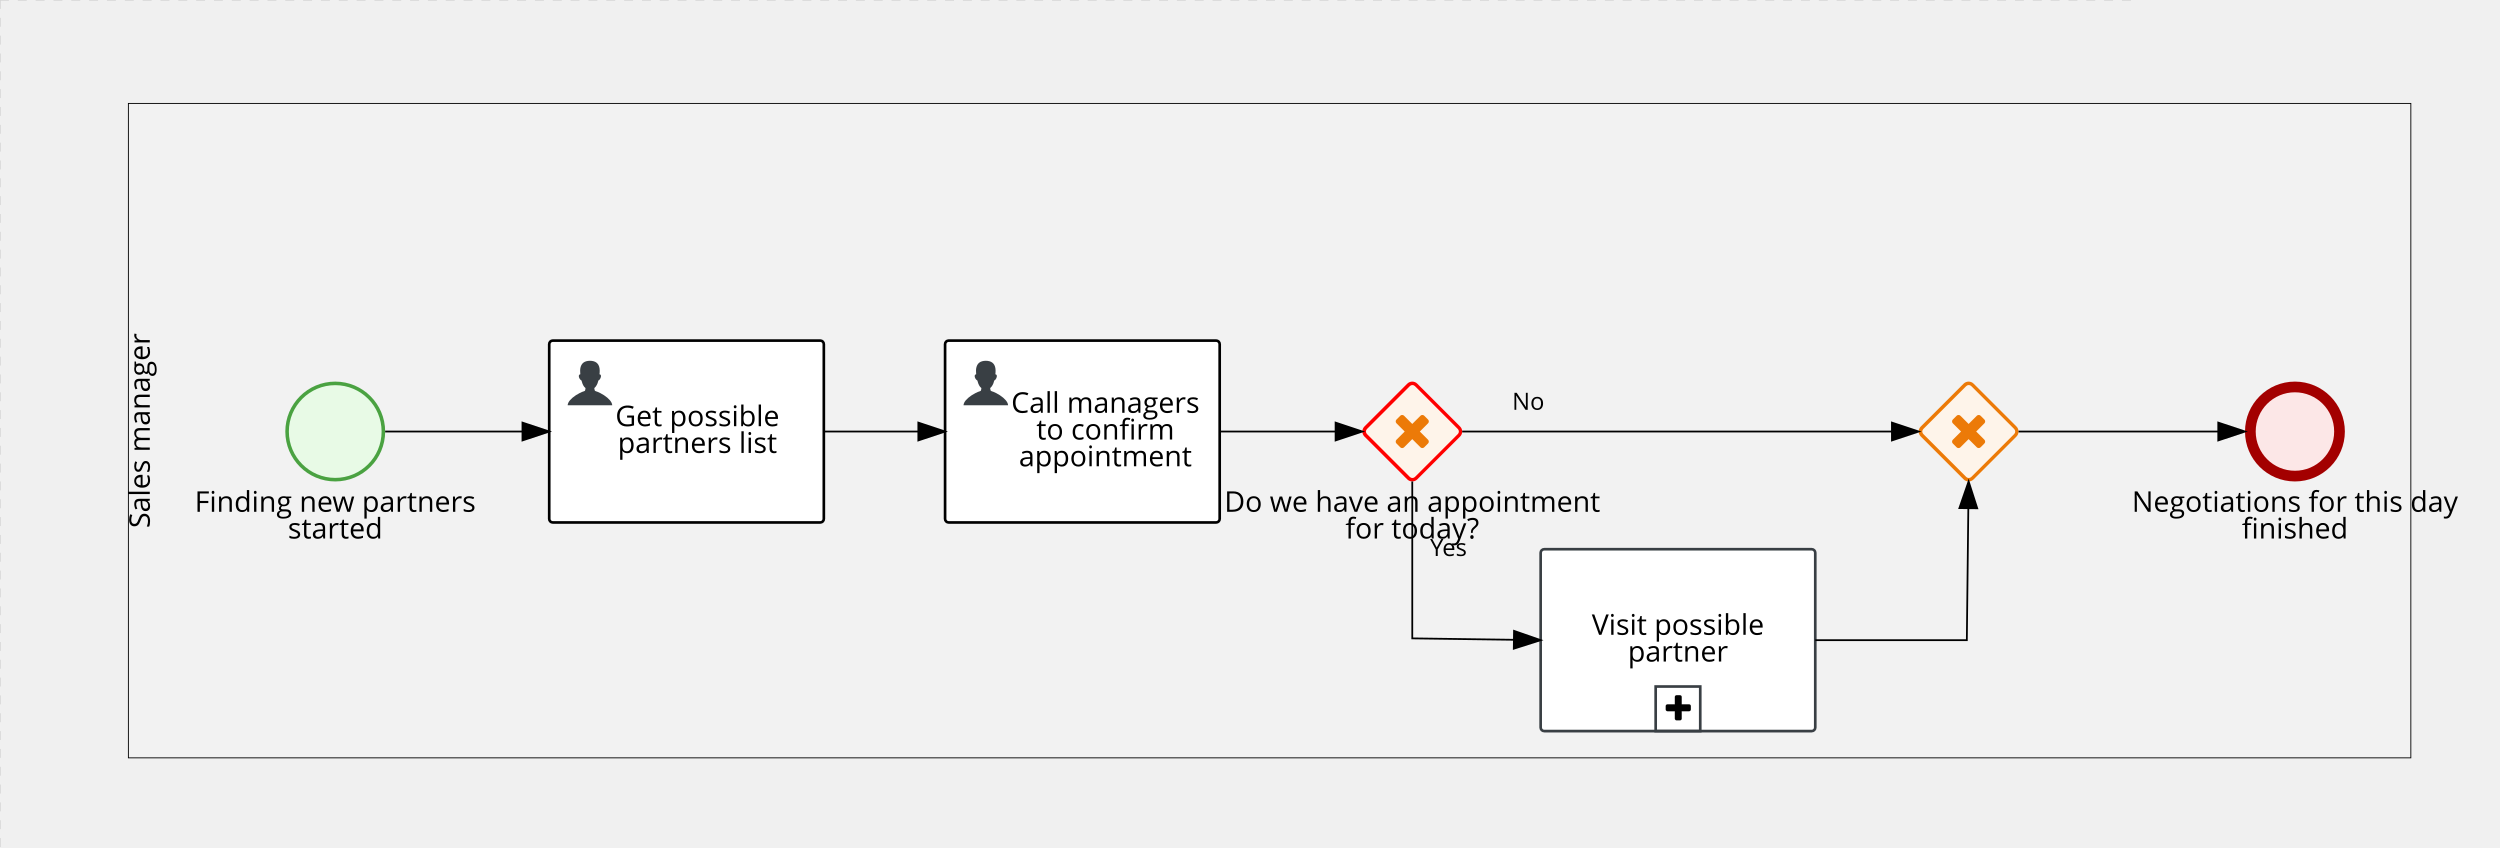
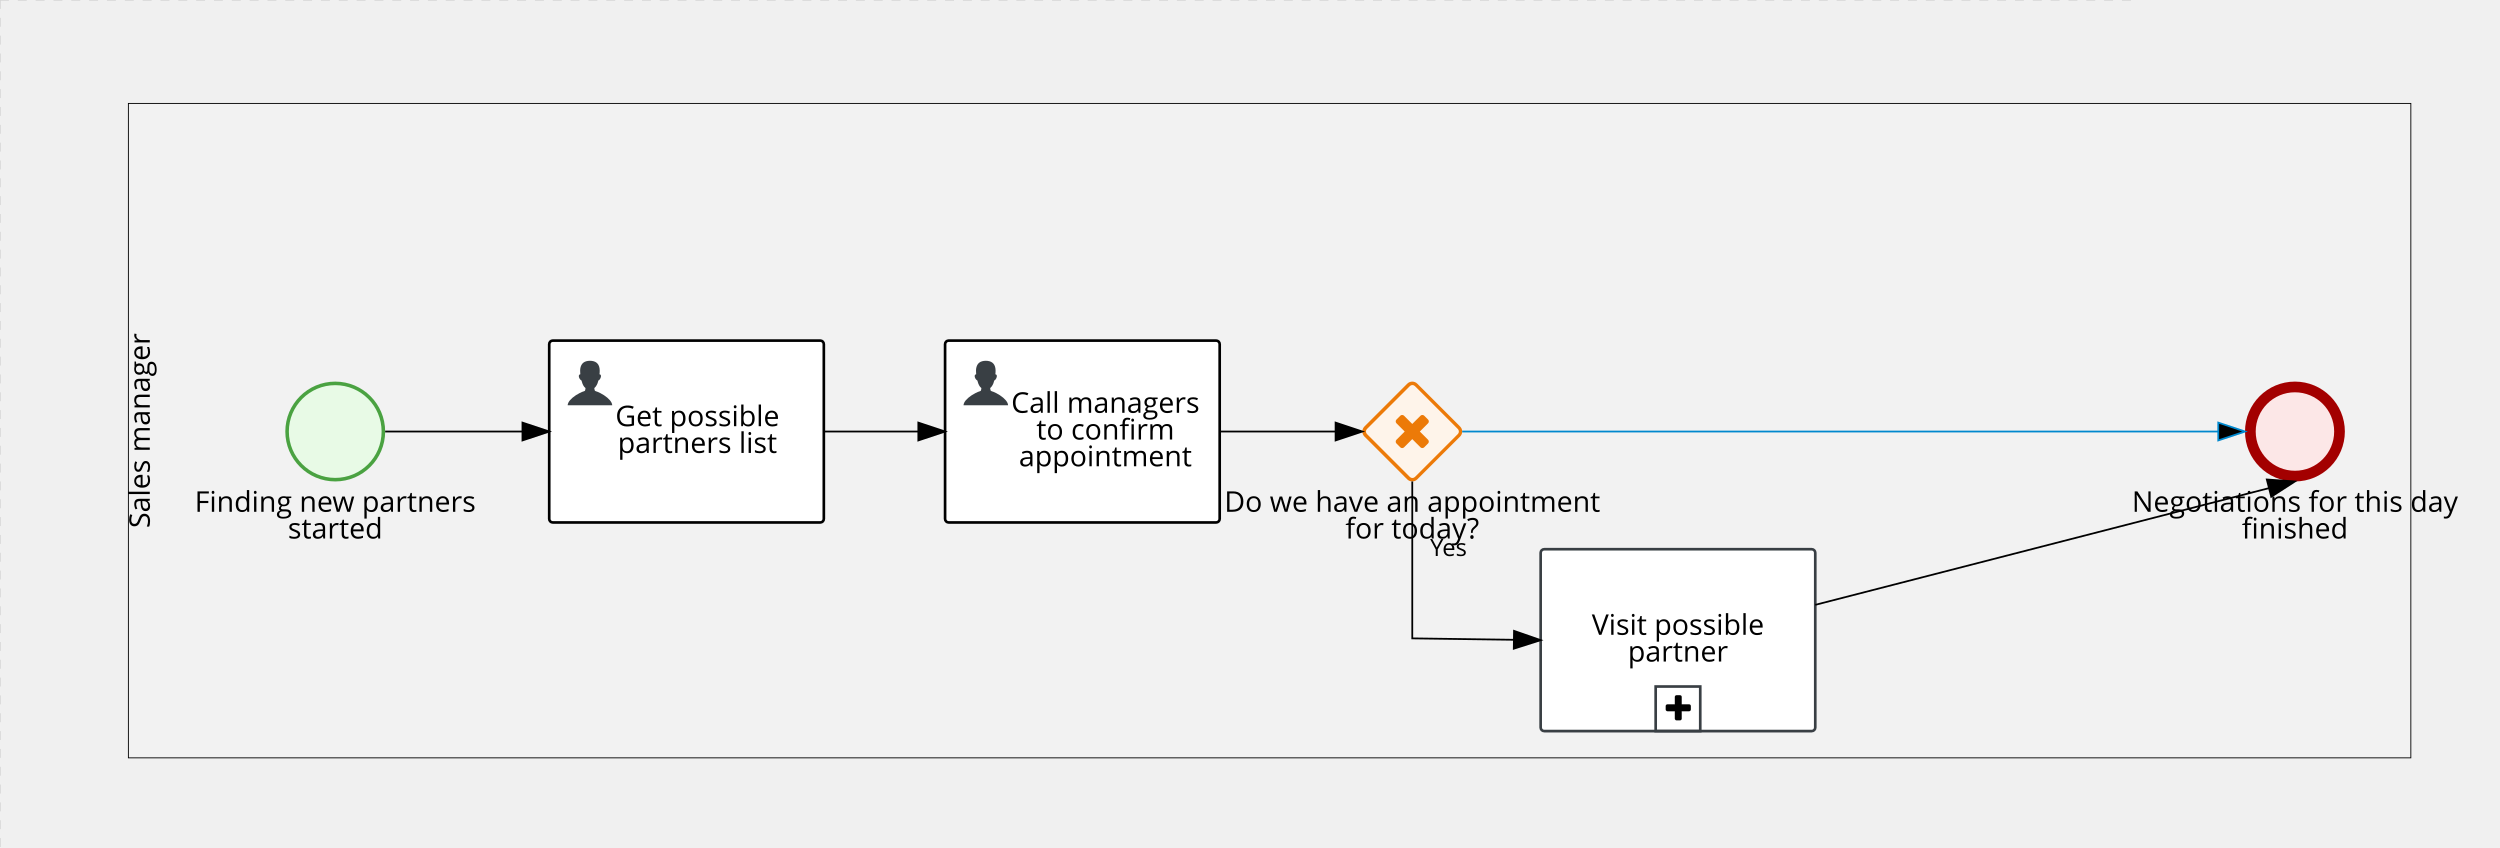
<svg xmlns="http://www.w3.org/2000/svg" version="1.1" width="1402" height="475" viewBox="0 0 1402 475">
  <defs />
  <g transform="matrix(1,0,0,1,0,0)">
    <g>
      <g>
        <g>
          <path fill="none" stroke="#d3d3d3" paint-order="fill stroke markers" d=" M 0 0 L 1200 0" stroke-miterlimit="10" stroke-opacity="0.8" stroke-dasharray="5" />
        </g>
        <g>
          <path fill="none" stroke="#d3d3d3" paint-order="fill stroke markers" d=" M 0 0 L 0 800" stroke-miterlimit="10" stroke-opacity="0.8" stroke-dasharray="5" />
        </g>
      </g>
      <g id="_DC4D09C2-B824-4D0C-8C66-36899FC087A1" bpmn2nodeid="_DC4D09C2-B824-4D0C-8C66-36899FC087A1" transform="matrix(1,0,0,1,72,58)">
        <g>
          <path fill="none" stroke="none" />
        </g>
        <g transform="matrix(1,0,0,1,0,0)">
          <path fill="#f2f2f2" stroke="none" id="_DC4D09C2-B824-4D0C-8C66-36899FC087A1?shapeType=BACKGROUND" paint-order="stroke fill markers" d=" M 0 0 L 1280 0 L 1280 367 L 0 367 L 0 0 Z Z" />
        </g>
        <g transform="matrix(1,0,0,1,0,0)">
          <path fill="none" stroke="rgb(0,0,0)" id="_DC4D09C2-B824-4D0C-8C66-36899FC087A1?shapeType=BORDER&amp;renderType=STROKE" paint-order="fill stroke markers" d=" M 0 0 L 1280 0 L 1280 367 L 0 367 L 0 0 Z Z" stroke-miterlimit="10" stroke-width="0.5" stroke-dasharray="" />
        </g>
        <g transform="matrix(-1.8369701987210297e-16,-1,1,-1.8369701987210297e-16,0,238.1328)">
          <text fill="#000000" stroke="none" font-family="Open Sans" font-size="12pt" font-style="normal" font-weight="normal" text-decoration="normal" x="54.633" y="12" text-anchor="middle" dominant-baseline="alphabetic">Sales manager</text>
        </g>
-         <g id="_3DC5EFBD-A362-4A5D-BCCE-ED6CD56A0D5F" bpmn2nodeid="_3DC5EFBD-A362-4A5D-BCCE-ED6CD56A0D5F" transform="matrix(1,0,0,1,88,156)">
+         <g id="_1C50C6B5-E40C-44A8-B136-94A8EE46FD56" bpmn2nodeid="_1C50C6B5-E40C-44A8-B136-94A8EE46FD56" transform="matrix(1,0,0,1,1187,156)">
          <g>
            <path fill="none" stroke="none" />
          </g>
          <g transform="matrix(0.125,0,0,0.125,0,0)">
            <g transform="matrix(1,0,0,1,0,0)">
-               <path fill="#e8fae6" stroke="none" id="_3DC5EFBD-A362-4A5D-BCCE-ED6CD56A0D5F?shapeType=BACKGROUND" paint-order="stroke fill markers" d=" M 0 0 M 444 224 C 444 263.9 434.2 300.8 414.4 334.5 C 394.7 368.2 368 394.9 334.4 414.5 C 300.8 434.1 263.9 444 224 444 C 184.1 444 147.2 434.2 113.5 414.4 C 79.8 394.7 53.1 368 33.5 334.4 C 13.9 300.8 4 263.9 4 224 C 4 184.1 13.8 147.2 33.6 113.5 C 53.4 79.8 80.1 53.1 113.6 33.5 C 147.1 13.9 184.1 4 224 4 C 263.9 4 300.8 13.8 334.5 33.6 C 368.2 53.4 394.9 80.1 414.5 113.6 C 434.1 147.1 444 184.1 444 224 Z" />
-             </g>
-             <g>
-               <g transform="matrix(1,0,0,1,0,0)">
-                 <g transform="matrix(1,0,0,1,0,0)">
-                   <path fill="rgb(74,162,65)" stroke="none" id="_3DC5EFBD-A362-4A5D-BCCE-ED6CD56A0D5F?shapeType=BORDER&amp;renderType=FILL" paint-order="stroke fill markers" d=" M 0 0 M 224 0 C 100.3 0 0 100.3 0 224 C 0 347.7 100.3 448 224 448 C 347.7 448 448 347.7 448 224 C 448 100.3 347.7 0 224 0 Z M 0 0 M 224 432 C 109.1 432 16 338.9 16 224 C 16 109.1 109.1 16 224 16 C 338.9 16 432 109.1 432 224 C 432 338.9 338.9 432 224 432 Z" />
-                 </g>
-               </g>
-             </g>
-           </g>
-           <g transform="matrix(1,0,0,1,-52.89844,61)">
-             <text fill="#000000" stroke="none" font-family="Open Sans" font-size="12pt" font-style="normal" font-weight="normal" text-decoration="normal" x="80.898" y="12" text-anchor="middle" dominant-baseline="alphabetic">Finding new partners </text>
-             <text fill="#000000" stroke="none" font-family="Open Sans" font-size="12pt" font-style="normal" font-weight="normal" text-decoration="normal" x="80.898" y="27" text-anchor="middle" dominant-baseline="alphabetic">             started             </text>
+               <path fill="#fce7e7" stroke="none" id="_1C50C6B5-E40C-44A8-B136-94A8EE46FD56?shapeType=BACKGROUND" paint-order="stroke fill markers" d=" M 0 0 M 444 224 C 444 263.9 434.2 300.8 414.4 334.5 C 394.7 368.2 368 394.9 334.4 414.5 C 300.8 434.1 263.9 444 224 444 C 184.1 444 147.2 434.2 113.5 414.4 C 79.8 394.7 53.1 368 33.5 334.4 C 13.9 300.8 4 263.9 4 224 C 4 184.1 13.8 147.2 33.6 113.5 C 53.4 79.8 80.1 53.1 113.6 33.5 C 147.1 13.9 184.1 4 224 4 C 263.9 4 300.8 13.8 334.5 33.6 C 368.2 53.4 394.9 80.1 414.5 113.6 C 434.1 147.1 444 184.1 444 224 Z" />
+             </g>
+             <g>
+               <g transform="matrix(1,0,0,1,0,0)">
+                 <g transform="matrix(1,0,0,1,0,0)">
+                   <path fill="rgb(163,0,0)" stroke="none" id="_1C50C6B5-E40C-44A8-B136-94A8EE46FD56?shapeType=BORDER&amp;renderType=FILL" paint-order="stroke fill markers" d=" M 0 0 M 224 0 C 100.3 0 0 100.3 0 224 C 0 347.7 100.3 448 224 448 C 347.7 448 448 347.7 448 224 C 448 100.3 347.7 0 224 0 Z M 0 0 M 224 400 C 126.8 400 48 321.2 48 224 C 48 126.8 126.8 48 224 48 C 321.2 48 400 126.8 400 224 C 400 321.2 321.2 400 224 400 Z" />
+                 </g>
+               </g>
+             </g>
+           </g>
+           <g transform="matrix(1,0,0,1,-65.51562,61)">
+             <text fill="#000000" stroke="none" font-family="Open Sans" font-size="12pt" font-style="normal" font-weight="normal" text-decoration="normal" x="93.516" y="12" text-anchor="middle" dominant-baseline="alphabetic">Negotiations for this day </text>
+             <text fill="#000000" stroke="none" font-family="Open Sans" font-size="12pt" font-style="normal" font-weight="normal" text-decoration="normal" x="93.516" y="27" text-anchor="middle" dominant-baseline="alphabetic">               finished                </text>
          </g>
        </g>
        <g id="_515F64DE-BAED-445B-8AFF-367386247C5D" bpmn2nodeid="_515F64DE-BAED-445B-8AFF-367386247C5D" transform="matrix(1,0,0,1,458,133)">
          <g>
            <path fill="none" stroke="none" />
          </g>
          <g transform="matrix(1,0,0,1,0,0)">
            <path fill="#ffffff" stroke="none" id="_515F64DE-BAED-445B-8AFF-367386247C5D?shapeType=BACKGROUND" paint-order="stroke fill markers" d=" M 2 0 L 152 0 L 152 0 A 2 2 0 0 1 154 2 L 154 100 L 154 100 A 2 2 0 0 1 152 102 L 2 102 L 2 102 A 2 2 0 0 1 0 100 L 0 2 L 0 2 A 2 2 0 0 1 2 0 Z" />
          </g>
          <g transform="matrix(1,0,0,1,0,0)">
-             <path fill="none" stroke="rgb(0,0,0)" id="_515F64DE-BAED-445B-8AFF-367386247C5D?shapeType=BORDER&amp;renderType=STROKE" paint-order="fill stroke markers" d=" M 2 0 L 152 0 L 152 0 A 2 2 0 0 1 154 2 L 154 100 L 154 100 A 2 2 0 0 1 152 102 L 2 102 L 2 102 A 2 2 0 0 1 0 100 L 0 2 L 0 2 A 2 2 0 0 1 2 0 Z" stroke-miterlimit="10" stroke-width="1.5" stroke-dasharray="" />
+             <path fill="none" stroke="#000000" id="_515F64DE-BAED-445B-8AFF-367386247C5D?shapeType=BORDER&amp;renderType=STROKE" paint-order="fill stroke markers" d=" M 2 0 L 152 0 L 152 0 A 2 2 0 0 1 154 2 L 154 100 L 154 100 A 2 2 0 0 1 152 102 L 2 102 L 2 102 A 2 2 0 0 1 0 100 L 0 2 L 0 2 A 2 2 0 0 1 2 0 Z" stroke-miterlimit="10" stroke-width="1.5" stroke-dasharray="" />
          </g>
          <g>
            <g transform="matrix(0.06,0,0,0.06,9.4,9.4)">
              <g transform="matrix(1,0,0,1,0,0)">
                <path fill="#393f44" stroke="none" id="_515F64DE-BAED-445B-8AFF-367386247C5Dundefined" paint-order="stroke fill markers" d=" M 0 0 M 16 445.21 C 16 440.869 18.784 431.129 22.001 424.217 C 35.768 394.64 77.283 359.28 129 333.084 C 144.516 325.224 157.347 319.964 167.807 317.174 C 171.932 316.074 175.729 314.414 176.525 313.363 C 178.894 310.234 180.914 302.908 181.727 294.5 L 182.5 286.5 L 178.507 283.455 C 166.303 274.146 154.284 251.678 148.04 226.5 C 145.611 216.707 145.056 215.462 142.984 215.158 C 141.703 214.97 138.083 212.243 134.939 209.099 C 123.233 197.393 116.891 177.376 121.44 166.49 C 123.002 162.751 128.155 159.01 131.75 159.004 C 134.448 159 134.471 158.603 132.914 138.788 C 130.927 113.496 134.279 92.265 143.132 74.076 C 152.232 55.38 167.569 42.882 189.049 36.66 C 210.203 30.532 237.797 30.532 258.951 36.66 C 300.042 48.563 318.958 83.806 314.955 141 C 314.32 150.075 313.624 157.788 313.409 158.14 C 313.194 158.493 314.575 159.073 316.479 159.43 C 328.929 161.766 330.986 177.018 321.496 196.621 C 316.903 206.109 309.357 214.508 304.817 215.185 C 303.023 215.453 302.293 217.146 299.943 226.5 C 296.659 239.567 294.474 245.305 287.948 257.995 C 282.491 268.606 273.035 281.109 268.108 284.229 L 264.871 286.278 L 265.518 292.889 C 266.345 301.33 268.639 309.871 270.877 312.837 C 272.067 314.415 275.002 315.79 280.063 317.139 C 291.069 320.075 303.617 325.274 321 334.102 C 369.815 358.891 410.848 393.758 425.032 422.5 C 429.07 430.682 432 440.232 432 445.21 L 432 448 L 224 448 L 16 448 L 16 445.21 Z" />
              </g>
            </g>
          </g>
          <g transform="matrix(1,0,0,1,4.04,13.68)">
            <g transform="matrix(0.04,0,0,0.04,63.36,69.12)">
              <g transform="matrix(1,0,0,1,0,0)">
                <path fill="none" stroke="none" />
              </g>
              <g transform="matrix(1,0,0,1,0,0)">
                <path fill="none" stroke="none" />
              </g>
            </g>
          </g>
          <g transform="matrix(1,0,0,1,35,28.5)">
            <text fill="#000000" stroke="none" font-family="Open Sans" font-size="12pt" font-style="normal" font-weight="normal" text-decoration="normal" x="54.902" y="12" text-anchor="middle" dominant-baseline="alphabetic">Call managers </text>
            <text fill="#000000" stroke="none" font-family="Open Sans" font-size="12pt" font-style="normal" font-weight="normal" text-decoration="normal" x="54.902" y="27" text-anchor="middle" dominant-baseline="alphabetic">   to confirm     </text>
            <text fill="#000000" stroke="none" font-family="Open Sans" font-size="12pt" font-style="normal" font-weight="normal" text-decoration="normal" x="54.902" y="42" text-anchor="middle" dominant-baseline="alphabetic"> appointment  </text>
          </g>
        </g>
+         <g id="_584116EE-74E5-4CAF-B402-864755321C42" bpmn2nodeid="_584116EE-74E5-4CAF-B402-864755321C42" transform="matrix(1,0,0,1,236,133)">
+           <g>
+             <path fill="none" stroke="none" />
+           </g>
+           <g transform="matrix(1,0,0,1,0,0)">
+             <path fill="#ffffff" stroke="none" id="_584116EE-74E5-4CAF-B402-864755321C42?shapeType=BACKGROUND" paint-order="stroke fill markers" d=" M 2 0 L 152 0 L 152 0 A 2 2 0 0 1 154 2 L 154 100 L 154 100 A 2 2 0 0 1 152 102 L 2 102 L 2 102 A 2 2 0 0 1 0 100 L 0 2 L 0 2 A 2 2 0 0 1 2 0 Z" />
+           </g>
+           <g transform="matrix(1,0,0,1,0,0)">
+             <path fill="none" stroke="#000000" id="_584116EE-74E5-4CAF-B402-864755321C42?shapeType=BORDER&amp;renderType=STROKE" paint-order="fill stroke markers" d=" M 2 0 L 152 0 L 152 0 A 2 2 0 0 1 154 2 L 154 100 L 154 100 A 2 2 0 0 1 152 102 L 2 102 L 2 102 A 2 2 0 0 1 0 100 L 0 2 L 0 2 A 2 2 0 0 1 2 0 Z" stroke-miterlimit="10" stroke-width="1.5" stroke-dasharray="" />
+           </g>
+           <g>
+             <g transform="matrix(0.06,0,0,0.06,9.4,9.4)">
+               <g transform="matrix(1,0,0,1,0,0)">
+                 <path fill="#393f44" stroke="none" id="_584116EE-74E5-4CAF-B402-864755321C42undefined" paint-order="stroke fill markers" d=" M 0 0 M 16 445.21 C 16 440.869 18.784 431.129 22.001 424.217 C 35.768 394.64 77.283 359.28 129 333.084 C 144.516 325.224 157.347 319.964 167.807 317.174 C 171.932 316.074 175.729 314.414 176.525 313.363 C 178.894 310.234 180.914 302.908 181.727 294.5 L 182.5 286.5 L 178.507 283.455 C 166.303 274.146 154.284 251.678 148.04 226.5 C 145.611 216.707 145.056 215.462 142.984 215.158 C 141.703 214.97 138.083 212.243 134.939 209.099 C 123.233 197.393 116.891 177.376 121.44 166.49 C 123.002 162.751 128.155 159.01 131.75 159.004 C 134.448 159 134.471 158.603 132.914 138.788 C 130.927 113.496 134.279 92.265 143.132 74.076 C 152.232 55.38 167.569 42.882 189.049 36.66 C 210.203 30.532 237.797 30.532 258.951 36.66 C 300.042 48.563 318.958 83.806 314.955 141 C 314.32 150.075 313.624 157.788 313.409 158.14 C 313.194 158.493 314.575 159.073 316.479 159.43 C 328.929 161.766 330.986 177.018 321.496 196.621 C 316.903 206.109 309.357 214.508 304.817 215.185 C 303.023 215.453 302.293 217.146 299.943 226.5 C 296.659 239.567 294.474 245.305 287.948 257.995 C 282.491 268.606 273.035 281.109 268.108 284.229 L 264.871 286.278 L 265.518 292.889 C 266.345 301.33 268.639 309.871 270.877 312.837 C 272.067 314.415 275.002 315.79 280.063 317.139 C 291.069 320.075 303.617 325.274 321 334.102 C 369.815 358.891 410.848 393.758 425.032 422.5 C 429.07 430.682 432 440.232 432 445.21 L 432 448 L 224 448 L 16 448 L 16 445.21 Z" />
+               </g>
+             </g>
+           </g>
+           <g transform="matrix(1,0,0,1,4.04,13.68)">
+             <g transform="matrix(0.04,0,0,0.04,63.36,69.12)">
+               <g transform="matrix(1,0,0,1,0,0)">
+                 <path fill="none" stroke="none" />
+               </g>
+               <g transform="matrix(1,0,0,1,0,0)">
+                 <path fill="none" stroke="none" />
+               </g>
+             </g>
+           </g>
+           <g transform="matrix(1,0,0,1,35,36)">
+             <text fill="#000000" stroke="none" font-family="Open Sans" font-size="12pt" font-style="normal" font-weight="normal" text-decoration="normal" x="48.098" y="12" text-anchor="middle" dominant-baseline="alphabetic">Get possible </text>
+             <text fill="#000000" stroke="none" font-family="Open Sans" font-size="12pt" font-style="normal" font-weight="normal" text-decoration="normal" x="48.098" y="27" text-anchor="middle" dominant-baseline="alphabetic"> partners list </text>
+           </g>
+         </g>
+         <g id="_3DC5EFBD-A362-4A5D-BCCE-ED6CD56A0D5F" bpmn2nodeid="_3DC5EFBD-A362-4A5D-BCCE-ED6CD56A0D5F" transform="matrix(1,0,0,1,88,156)">
+           <g>
+             <path fill="none" stroke="none" />
+           </g>
+           <g transform="matrix(0.125,0,0,0.125,0,0)">
+             <g transform="matrix(1,0,0,1,0,0)">
+               <path fill="#e8fae6" stroke="none" id="_3DC5EFBD-A362-4A5D-BCCE-ED6CD56A0D5F?shapeType=BACKGROUND" paint-order="stroke fill markers" d=" M 0 0 M 444 224 C 444 263.9 434.2 300.8 414.4 334.5 C 394.7 368.2 368 394.9 334.4 414.5 C 300.8 434.1 263.9 444 224 444 C 184.1 444 147.2 434.2 113.5 414.4 C 79.8 394.7 53.1 368 33.5 334.4 C 13.9 300.8 4 263.9 4 224 C 4 184.1 13.8 147.2 33.6 113.5 C 53.4 79.8 80.1 53.1 113.6 33.5 C 147.1 13.9 184.1 4 224 4 C 263.9 4 300.8 13.8 334.5 33.6 C 368.2 53.4 394.9 80.1 414.5 113.6 C 434.1 147.1 444 184.1 444 224 Z" />
+             </g>
+             <g>
+               <g transform="matrix(1,0,0,1,0,0)">
+                 <g transform="matrix(1,0,0,1,0,0)">
+                   <path fill="#4aa241" stroke="none" id="_3DC5EFBD-A362-4A5D-BCCE-ED6CD56A0D5F?shapeType=BORDER&amp;renderType=FILL" paint-order="stroke fill markers" d=" M 0 0 M 224 0 C 100.3 0 0 100.3 0 224 C 0 347.7 100.3 448 224 448 C 347.7 448 448 347.7 448 224 C 448 100.3 347.7 0 224 0 Z M 0 0 M 224 432 C 109.1 432 16 338.9 16 224 C 16 109.1 109.1 16 224 16 C 338.9 16 432 109.1 432 224 C 432 338.9 338.9 432 224 432 Z" />
+                 </g>
+               </g>
+             </g>
+           </g>
+           <g transform="matrix(1,0,0,1,-52.89844,61)">
+             <text fill="#000000" stroke="none" font-family="Open Sans" font-size="12pt" font-style="normal" font-weight="normal" text-decoration="normal" x="80.898" y="12" text-anchor="middle" dominant-baseline="alphabetic">Finding new partners </text>
+             <text fill="#000000" stroke="none" font-family="Open Sans" font-size="12pt" font-style="normal" font-weight="normal" text-decoration="normal" x="80.898" y="27" text-anchor="middle" dominant-baseline="alphabetic">             started             </text>
+           </g>
+         </g>
+         <g id="_40368372-0A30-48FF-A26E-098923B4F841" bpmn2nodeid="_40368372-0A30-48FF-A26E-098923B4F841" transform="matrix(1,0,0,1,792,250)">
+           <g>
+             <path fill="none" stroke="none" />
+           </g>
+           <g transform="matrix(1,0,0,1,0,0)">
+             <path fill="#ffffff" stroke="none" id="_40368372-0A30-48FF-A26E-098923B4F841?shapeType=BACKGROUND" paint-order="stroke fill markers" d=" M 2 0 L 152 0 L 152 0 A 2 2 0 0 1 154 2 L 154 100 L 154 100 A 2 2 0 0 1 152 102 L 2 102 L 2 102 A 2 2 0 0 1 0 100 L 0 2 L 0 2 A 2 2 0 0 1 2 0 Z" />
+           </g>
+           <g transform="matrix(1,0,0,1,0,0)">
+             <path fill="none" stroke="rgb(57,63,68)" id="_40368372-0A30-48FF-A26E-098923B4F841?shapeType=BORDER&amp;renderType=STROKE" paint-order="fill stroke markers" d=" M 2 0 L 152 0 L 152 0 A 2 2 0 0 1 154 2 L 154 100 L 154 100 A 2 2 0 0 1 152 102 L 2 102 L 2 102 A 2 2 0 0 1 0 100 L 0 2 L 0 2 A 2 2 0 0 1 2 0 Z" stroke-miterlimit="10" stroke-width="1.5" stroke-dasharray="" />
+           </g>
+           <g transform="matrix(1,0,0,1,1.5,11)">
+             <g transform="matrix(1,0,0,1,0,0)">
+               <g transform="matrix(1,0,0,1,63,66)">
+                 <path fill="none" stroke="#393f44" id="_40368372-0A30-48FF-A26E-098923B4F841undefined" paint-order="fill stroke markers" d=" M 0 0 L 25 0 L 25 25 L 0 25 L 0 0 Z Z" stroke-miterlimit="10" stroke-width="1.5" stroke-dasharray="" />
+               </g>
+               <g transform="matrix(0.04,0,0,0.04,68.64,69.6)">
+                 <path fill="#000000" stroke="#000000" id="_40368372-0A30-48FF-A26E-098923B4F841undefined" paint-order="fill stroke markers" d=" M 0 0 M 352 184 L 352 232 C 352 238.7 349.7 244.3 345 249 C 340.3 253.7 334.7 256 328 256 L 224 256 L 224 360 C 224 366.7 221.7 372.3 217 377 C 212.3 381.7 206.7 384 200 384 L 152 384 C 145.3 384 139.7 381.7 135 377 C 130.3 372.3 128 366.7 128 360 L 128 256 L 24 256 C 17.3 256 11.7 253.7 7 249 C 2.3 244.3 0 238.7 0 232 L 0 184 C 0 177.3 2.3 171.7 7 167 C 11.7 162.3 17.3 160 24 160 L 128 160 L 128 56 C 128 49.3 130.3 43.7 135 39 C 139.7 34.3 145.3 32 152 32 L 200 32 C 206.7 32 212.3 34.3 217 39 C 221.7 43.7 224 49.3 224 56 L 224 160 L 328 160 C 334.7 160 340.3 162.3 345 167 C 349.7 171.7 352 177.3 352 184 Z" stroke-miterlimit="10" stroke-dasharray="" />
+               </g>
+             </g>
+           </g>
+           <g transform="matrix(1,0,0,1,13.32,11)">
+             <g transform="matrix(1,0,0,1,0,0)">
+               <g transform="matrix(1,0,0,1,63,66)">
+                 <path fill="none" stroke="none" />
+               </g>
+               <g transform="matrix(0.04,0,0,0.04,68.64,69.6)">
+                 <path fill="none" stroke="none" />
+               </g>
+               <g transform="matrix(0.04,0,0,0.04,40.32,71.04)">
+                 <path fill="none" stroke="none" />
+               </g>
+               <g transform="matrix(0.04,0,0,0.04,39.36,72)">
+                 <path fill="none" stroke="none" />
+               </g>
+             </g>
+           </g>
+           <g transform="matrix(1,0,0,1,26.58984,36)">
+             <text fill="#000000" stroke="none" font-family="Open Sans" font-size="12pt" font-style="normal" font-weight="normal" text-decoration="normal" x="50.41" y="12" text-anchor="middle" dominant-baseline="alphabetic">Visit possible </text>
+             <text fill="#000000" stroke="none" font-family="Open Sans" font-size="12pt" font-style="normal" font-weight="normal" text-decoration="normal" x="50.41" y="27" text-anchor="middle" dominant-baseline="alphabetic">     partner      </text>
+           </g>
+         </g>
        <g id="_9CCFAC46-6F42-4CD9-9A78-0868FECF6561" bpmn2nodeid="_9CCFAC46-6F42-4CD9-9A78-0868FECF6561" transform="matrix(1,0,0,1,692,156)">
          <g>
            <path fill="none" stroke="none" />
          </g>
          <g transform="matrix(0.125,0,0,0.125,0,0)">
            <g transform="matrix(1,0,0,1,0,0)">
              <path fill="#fef4ea" stroke="none" id="_9CCFAC46-6F42-4CD9-9A78-0868FECF6561?shapeType=BACKGROUND" paint-order="stroke fill markers" d=" M 0 0 M 224.4 4.3 C 216.4 4.3 208.4 7.3 202.3 13.4 L 13.5 202.2 C 1.3 214.4 1.3 234.2 13.5 246.4 L 202.2 435.1 C 208.3 441.2 216.4 444.2 224.3 444.2 C 232.2 444.2 240.3 441.2 246.4 435.1 L 435.1 246.4 C 447.3 234.2 447.3 214.4 435.1 202.2 L 246.5 13.4 C 240.4 7.3 232.4 4.3 224.4 4.3 L 224.4 4.3 Z" />
            </g>
            <g>
              <g transform="matrix(1,0,0,1,0,0)">
                <g transform="matrix(1,0,0,1,0,0)">
-                   <path fill="rgb(255,0,0)" stroke="none" id="_9CCFAC46-6F42-4CD9-9A78-0868FECF6561?shapeType=BORDER&amp;renderType=FILL" paint-order="stroke fill markers" d=" M 0 0 M 20.8 212.7 L 213.3 20.2 C 219.6 13.9 229.7 13.9 235.9 20.2 L 428.4 212.7 C 434.7 219 434.7 229.1 428.4 235.3 L 235.9 427.8 C 229.6 434.1 219.5 434.1 213.3 427.8 L 20.8 235.3 C 14.5 229.1 14.5 218.9 20.8 212.7 L 20.8 212.7 Z M 0 0 M 0 224 C 0 232.1 3.1 240.3 9.3 246.5 L 201.5 438.7 C 213.9 451.1 234.1 451.1 246.5 438.7 L 438.7 246.5 C 444.9 240.3 448 232.1 448 224 C 448 215.9 444.9 207.7 438.7 201.5 L 246.5 9.3 C 234.1 -3.1 213.9 -3.1 201.5 9.3 L 9.3 201.5 C 3.1 207.7 0 215.9 0 224 L 0 224 Z" />
+                   <path fill="rgb(236,122,8)" stroke="none" id="_9CCFAC46-6F42-4CD9-9A78-0868FECF6561?shapeType=BORDER&amp;renderType=FILL" paint-order="stroke fill markers" d=" M 0 0 M 20.8 212.7 L 213.3 20.2 C 219.6 13.9 229.7 13.9 235.9 20.2 L 428.4 212.7 C 434.7 219 434.7 229.1 428.4 235.3 L 235.9 427.8 C 229.6 434.1 219.5 434.1 213.3 427.8 L 20.8 235.3 C 14.5 229.1 14.5 218.9 20.8 212.7 L 20.8 212.7 Z M 0 0 M 0 224 C 0 232.1 3.1 240.3 9.3 246.5 L 201.5 438.7 C 213.9 451.1 234.1 451.1 246.5 438.7 L 438.7 246.5 C 444.9 240.3 448 232.1 448 224 C 448 215.9 444.9 207.7 438.7 201.5 L 246.5 9.3 C 234.1 -3.1 213.9 -3.1 201.5 9.3 L 9.3 201.5 C 3.1 207.7 0 215.9 0 224 L 0 224 Z" />
                </g>
              </g>
            </g>
            <g>
              <g transform="matrix(1,0,0,1,0,0)">
                <g transform="matrix(1,0,0,1,0,0)">
                  <path fill="#ec7a08" stroke="none" id="_9CCFAC46-6F42-4CD9-9A78-0868FECF6561undefined" paint-order="stroke fill markers" d=" M 0 0 M 298.2 269.2 C 298.2 272.6 297.1 275.3 294.7 277.7 L 277.7 294.7 C 275.3 297.1 272.6 298.2 269.2 298.2 C 265.8 298.2 263.1 297.1 260.7 294.7 L 224 258 L 187.2 294.8 C 184.8 297.2 182.1 298.3 178.7 298.3 C 175.3 298.3 172.6 297.2 170.2 294.8 L 153.2 277.8 C 150.8 275.4 149.7 272.7 149.7 269.3 C 149.7 265.9 150.8 263.2 153.2 260.8 L 190 224 L 153.2 187.2 C 150.8 184.8 149.7 182 149.7 178.7 C 149.7 175.3 150.8 172.5 153.2 170.2 L 170.2 153.2 C 172.6 150.8 175.3 149.7 178.7 149.7 C 182.1 149.7 184.8 150.8 187.2 153.2 L 224 190 L 260.8 153.2 C 263.2 150.8 265.9 149.7 269.3 149.7 C 272.7 149.7 275.4 150.8 277.8 153.2 L 294.8 170.2 C 297.2 172.5 298.3 175.3 298.3 178.7 C 298.3 182 297.2 184.8 294.8 187.2 L 258 224 L 294.8 260.8 C 297.1 263.1 298.2 265.9 298.2 269.2 Z" />
                </g>
              </g>
            </g>
          </g>
          <g transform="matrix(1,0,0,1,-79.48828,61)">
            <text fill="#000000" stroke="none" font-family="Open Sans" font-size="12pt" font-style="normal" font-weight="normal" text-decoration="normal" x="107.488" y="12" text-anchor="middle" dominant-baseline="alphabetic">Do we have an appointment </text>
            <text fill="#000000" stroke="none" font-family="Open Sans" font-size="12pt" font-style="normal" font-weight="normal" text-decoration="normal" x="107.488" y="27" text-anchor="middle" dominant-baseline="alphabetic">                 for today?                 </text>
          </g>
        </g>
-         <g id="_40368372-0A30-48FF-A26E-098923B4F841" bpmn2nodeid="_40368372-0A30-48FF-A26E-098923B4F841" transform="matrix(1,0,0,1,792,250)">
-           <g>
-             <path fill="none" stroke="none" />
-           </g>
-           <g transform="matrix(1,0,0,1,0,0)">
-             <path fill="#ffffff" stroke="none" id="_40368372-0A30-48FF-A26E-098923B4F841?shapeType=BACKGROUND" paint-order="stroke fill markers" d=" M 2 0 L 152 0 L 152 0 A 2 2 0 0 1 154 2 L 154 100 L 154 100 A 2 2 0 0 1 152 102 L 2 102 L 2 102 A 2 2 0 0 1 0 100 L 0 2 L 0 2 A 2 2 0 0 1 2 0 Z" />
-           </g>
-           <g transform="matrix(1,0,0,1,0,0)">
-             <path fill="none" stroke="rgb(57,63,68)" id="_40368372-0A30-48FF-A26E-098923B4F841?shapeType=BORDER&amp;renderType=STROKE" paint-order="fill stroke markers" d=" M 2 0 L 152 0 L 152 0 A 2 2 0 0 1 154 2 L 154 100 L 154 100 A 2 2 0 0 1 152 102 L 2 102 L 2 102 A 2 2 0 0 1 0 100 L 0 2 L 0 2 A 2 2 0 0 1 2 0 Z" stroke-miterlimit="10" stroke-width="1.5" stroke-dasharray="" />
-           </g>
-           <g transform="matrix(1,0,0,1,1.5,11)">
-             <g transform="matrix(1,0,0,1,0,0)">
-               <g transform="matrix(1,0,0,1,63,66)">
-                 <path fill="none" stroke="#393f44" id="_40368372-0A30-48FF-A26E-098923B4F841undefined" paint-order="fill stroke markers" d=" M 0 0 L 25 0 L 25 25 L 0 25 L 0 0 Z Z" stroke-miterlimit="10" stroke-width="1.5" stroke-dasharray="" />
-               </g>
-               <g transform="matrix(0.04,0,0,0.04,68.64,69.6)">
-                 <path fill="#000000" stroke="#000000" id="_40368372-0A30-48FF-A26E-098923B4F841undefined" paint-order="fill stroke markers" d=" M 0 0 M 352 184 L 352 232 C 352 238.7 349.7 244.3 345 249 C 340.3 253.7 334.7 256 328 256 L 224 256 L 224 360 C 224 366.7 221.7 372.3 217 377 C 212.3 381.7 206.7 384 200 384 L 152 384 C 145.3 384 139.7 381.7 135 377 C 130.3 372.3 128 366.7 128 360 L 128 256 L 24 256 C 17.3 256 11.7 253.7 7 249 C 2.3 244.3 0 238.7 0 232 L 0 184 C 0 177.3 2.3 171.7 7 167 C 11.7 162.3 17.3 160 24 160 L 128 160 L 128 56 C 128 49.3 130.3 43.7 135 39 C 139.7 34.3 145.3 32 152 32 L 200 32 C 206.7 32 212.3 34.3 217 39 C 221.7 43.7 224 49.3 224 56 L 224 160 L 328 160 C 334.7 160 340.3 162.3 345 167 C 349.7 171.7 352 177.3 352 184 Z" stroke-miterlimit="10" stroke-dasharray="" />
-               </g>
-             </g>
-           </g>
-           <g transform="matrix(1,0,0,1,13.32,11)">
-             <g transform="matrix(1,0,0,1,0,0)">
-               <g transform="matrix(1,0,0,1,63,66)">
-                 <path fill="none" stroke="none" />
-               </g>
-               <g transform="matrix(0.04,0,0,0.04,68.64,69.6)">
-                 <path fill="none" stroke="none" />
-               </g>
-               <g transform="matrix(0.04,0,0,0.04,40.32,71.04)">
-                 <path fill="none" stroke="none" />
-               </g>
-               <g transform="matrix(0.04,0,0,0.04,39.36,72)">
-                 <path fill="none" stroke="none" />
-               </g>
-             </g>
-           </g>
-           <g transform="matrix(1,0,0,1,26.58984,36)">
-             <text fill="#000000" stroke="none" font-family="Open Sans" font-size="12pt" font-style="normal" font-weight="normal" text-decoration="normal" x="50.41" y="12" text-anchor="middle" dominant-baseline="alphabetic">Visit possible </text>
-             <text fill="#000000" stroke="none" font-family="Open Sans" font-size="12pt" font-style="normal" font-weight="normal" text-decoration="normal" x="50.41" y="27" text-anchor="middle" dominant-baseline="alphabetic">     partner      </text>
-           </g>
-         </g>
-         <g id="_1C50C6B5-E40C-44A8-B136-94A8EE46FD56" bpmn2nodeid="_1C50C6B5-E40C-44A8-B136-94A8EE46FD56" transform="matrix(1,0,0,1,1187,156)">
-           <g>
-             <path fill="none" stroke="none" />
-           </g>
-           <g transform="matrix(0.125,0,0,0.125,0,0)">
-             <g transform="matrix(1,0,0,1,0,0)">
-               <path fill="#fce7e7" stroke="none" id="_1C50C6B5-E40C-44A8-B136-94A8EE46FD56?shapeType=BACKGROUND" paint-order="stroke fill markers" d=" M 0 0 M 444 224 C 444 263.9 434.2 300.8 414.4 334.5 C 394.7 368.2 368 394.9 334.4 414.5 C 300.8 434.1 263.9 444 224 444 C 184.1 444 147.2 434.2 113.5 414.4 C 79.8 394.7 53.1 368 33.5 334.4 C 13.9 300.8 4 263.9 4 224 C 4 184.1 13.8 147.2 33.6 113.5 C 53.4 79.8 80.1 53.1 113.6 33.5 C 147.1 13.9 184.1 4 224 4 C 263.9 4 300.8 13.8 334.5 33.6 C 368.2 53.4 394.9 80.1 414.5 113.6 C 434.1 147.1 444 184.1 444 224 Z" />
-             </g>
-             <g>
-               <g transform="matrix(1,0,0,1,0,0)">
-                 <g transform="matrix(1,0,0,1,0,0)">
-                   <path fill="rgb(163,0,0)" stroke="none" id="_1C50C6B5-E40C-44A8-B136-94A8EE46FD56?shapeType=BORDER&amp;renderType=FILL" paint-order="stroke fill markers" d=" M 0 0 M 224 0 C 100.3 0 0 100.3 0 224 C 0 347.7 100.3 448 224 448 C 347.7 448 448 347.7 448 224 C 448 100.3 347.7 0 224 0 Z M 0 0 M 224 400 C 126.8 400 48 321.2 48 224 C 48 126.8 126.8 48 224 48 C 321.2 48 400 126.8 400 224 C 400 321.2 321.2 400 224 400 Z" />
-                 </g>
-               </g>
-             </g>
-           </g>
-           <g transform="matrix(1,0,0,1,-65.51562,61)">
-             <text fill="#000000" stroke="none" font-family="Open Sans" font-size="12pt" font-style="normal" font-weight="normal" text-decoration="normal" x="93.516" y="12" text-anchor="middle" dominant-baseline="alphabetic">Negotiations for this day </text>
-             <text fill="#000000" stroke="none" font-family="Open Sans" font-size="12pt" font-style="normal" font-weight="normal" text-decoration="normal" x="93.516" y="27" text-anchor="middle" dominant-baseline="alphabetic">               finished                </text>
-           </g>
-         </g>
-         <g id="_B2D75CDD-0158-4F4B-B5F4-A482D8D9349A" bpmn2nodeid="_B2D75CDD-0158-4F4B-B5F4-A482D8D9349A" transform="matrix(1,0,0,1,1004,156)">
-           <g>
-             <path fill="none" stroke="none" />
-           </g>
-           <g transform="matrix(0.125,0,0,0.125,0,0)">
-             <g transform="matrix(1,0,0,1,0,0)">
-               <path fill="#fef4ea" stroke="none" id="_B2D75CDD-0158-4F4B-B5F4-A482D8D9349A?shapeType=BACKGROUND" paint-order="stroke fill markers" d=" M 0 0 M 224.4 4.3 C 216.4 4.3 208.4 7.3 202.3 13.4 L 13.5 202.2 C 1.3 214.4 1.3 234.2 13.5 246.4 L 202.2 435.1 C 208.3 441.2 216.4 444.2 224.3 444.2 C 232.2 444.2 240.3 441.2 246.4 435.1 L 435.1 246.4 C 447.3 234.2 447.3 214.4 435.1 202.2 L 246.5 13.4 C 240.4 7.3 232.4 4.3 224.4 4.3 L 224.4 4.3 Z" />
-             </g>
-             <g>
-               <g transform="matrix(1,0,0,1,0,0)">
-                 <g transform="matrix(1,0,0,1,0,0)">
-                   <path fill="rgb(236,122,8)" stroke="none" id="_B2D75CDD-0158-4F4B-B5F4-A482D8D9349A?shapeType=BORDER&amp;renderType=FILL" paint-order="stroke fill markers" d=" M 0 0 M 20.8 212.7 L 213.3 20.2 C 219.6 13.9 229.7 13.9 235.9 20.2 L 428.4 212.7 C 434.7 219 434.7 229.1 428.4 235.3 L 235.9 427.8 C 229.6 434.1 219.5 434.1 213.3 427.8 L 20.8 235.3 C 14.5 229.1 14.5 218.9 20.8 212.7 L 20.8 212.7 Z M 0 0 M 0 224 C 0 232.1 3.1 240.3 9.3 246.5 L 201.5 438.7 C 213.9 451.1 234.1 451.1 246.5 438.7 L 438.7 246.5 C 444.9 240.3 448 232.1 448 224 C 448 215.9 444.9 207.7 438.7 201.5 L 246.5 9.3 C 234.1 -3.1 213.9 -3.1 201.5 9.3 L 9.3 201.5 C 3.1 207.7 0 215.9 0 224 L 0 224 Z" />
-                 </g>
-               </g>
-             </g>
-             <g>
-               <g transform="matrix(1,0,0,1,0,0)">
-                 <g transform="matrix(1,0,0,1,0,0)">
-                   <path fill="#ec7a08" stroke="none" id="_B2D75CDD-0158-4F4B-B5F4-A482D8D9349Aundefined" paint-order="stroke fill markers" d=" M 0 0 M 298.2 269.2 C 298.2 272.6 297.1 275.3 294.7 277.7 L 277.7 294.7 C 275.3 297.1 272.6 298.2 269.2 298.2 C 265.8 298.2 263.1 297.1 260.7 294.7 L 224 258 L 187.2 294.8 C 184.8 297.2 182.1 298.3 178.7 298.3 C 175.3 298.3 172.6 297.2 170.2 294.8 L 153.2 277.8 C 150.8 275.4 149.7 272.7 149.7 269.3 C 149.7 265.9 150.8 263.2 153.2 260.8 L 190 224 L 153.2 187.2 C 150.8 184.8 149.7 182 149.7 178.7 C 149.7 175.3 150.8 172.5 153.2 170.2 L 170.2 153.2 C 172.6 150.8 175.3 149.7 178.7 149.7 C 182.1 149.7 184.8 150.8 187.2 153.2 L 224 190 L 260.8 153.2 C 263.2 150.8 265.9 149.7 269.3 149.7 C 272.7 149.7 275.4 150.8 277.8 153.2 L 294.8 170.2 C 297.2 172.5 298.3 175.3 298.3 178.7 C 298.3 182 297.2 184.8 294.8 187.2 L 258 224 L 294.8 260.8 C 297.1 263.1 298.2 265.9 298.2 269.2 Z" />
-                 </g>
-               </g>
-             </g>
-           </g>
-           <g transform="matrix(1,0,0,1,28,61)" />
-         </g>
-         <g id="_584116EE-74E5-4CAF-B402-864755321C42" bpmn2nodeid="_584116EE-74E5-4CAF-B402-864755321C42" transform="matrix(1,0,0,1,236,133)">
-           <g>
-             <path fill="none" stroke="none" />
-           </g>
-           <g transform="matrix(1,0,0,1,0,0)">
-             <path fill="#ffffff" stroke="none" id="_584116EE-74E5-4CAF-B402-864755321C42?shapeType=BACKGROUND" paint-order="stroke fill markers" d=" M 2 0 L 152 0 L 152 0 A 2 2 0 0 1 154 2 L 154 100 L 154 100 A 2 2 0 0 1 152 102 L 2 102 L 2 102 A 2 2 0 0 1 0 100 L 0 2 L 0 2 A 2 2 0 0 1 2 0 Z" />
-           </g>
-           <g transform="matrix(1,0,0,1,0,0)">
-             <path fill="none" stroke="rgb(0,0,0)" id="_584116EE-74E5-4CAF-B402-864755321C42?shapeType=BORDER&amp;renderType=STROKE" paint-order="fill stroke markers" d=" M 2 0 L 152 0 L 152 0 A 2 2 0 0 1 154 2 L 154 100 L 154 100 A 2 2 0 0 1 152 102 L 2 102 L 2 102 A 2 2 0 0 1 0 100 L 0 2 L 0 2 A 2 2 0 0 1 2 0 Z" stroke-miterlimit="10" stroke-width="1.5" stroke-dasharray="" />
-           </g>
-           <g>
-             <g transform="matrix(0.06,0,0,0.06,9.4,9.4)">
-               <g transform="matrix(1,0,0,1,0,0)">
-                 <path fill="#393f44" stroke="none" id="_584116EE-74E5-4CAF-B402-864755321C42undefined" paint-order="stroke fill markers" d=" M 0 0 M 16 445.21 C 16 440.869 18.784 431.129 22.001 424.217 C 35.768 394.64 77.283 359.28 129 333.084 C 144.516 325.224 157.347 319.964 167.807 317.174 C 171.932 316.074 175.729 314.414 176.525 313.363 C 178.894 310.234 180.914 302.908 181.727 294.5 L 182.5 286.5 L 178.507 283.455 C 166.303 274.146 154.284 251.678 148.04 226.5 C 145.611 216.707 145.056 215.462 142.984 215.158 C 141.703 214.97 138.083 212.243 134.939 209.099 C 123.233 197.393 116.891 177.376 121.44 166.49 C 123.002 162.751 128.155 159.01 131.75 159.004 C 134.448 159 134.471 158.603 132.914 138.788 C 130.927 113.496 134.279 92.265 143.132 74.076 C 152.232 55.38 167.569 42.882 189.049 36.66 C 210.203 30.532 237.797 30.532 258.951 36.66 C 300.042 48.563 318.958 83.806 314.955 141 C 314.32 150.075 313.624 157.788 313.409 158.14 C 313.194 158.493 314.575 159.073 316.479 159.43 C 328.929 161.766 330.986 177.018 321.496 196.621 C 316.903 206.109 309.357 214.508 304.817 215.185 C 303.023 215.453 302.293 217.146 299.943 226.5 C 296.659 239.567 294.474 245.305 287.948 257.995 C 282.491 268.606 273.035 281.109 268.108 284.229 L 264.871 286.278 L 265.518 292.889 C 266.345 301.33 268.639 309.871 270.877 312.837 C 272.067 314.415 275.002 315.79 280.063 317.139 C 291.069 320.075 303.617 325.274 321 334.102 C 369.815 358.891 410.848 393.758 425.032 422.5 C 429.07 430.682 432 440.232 432 445.21 L 432 448 L 224 448 L 16 448 L 16 445.21 Z" />
-               </g>
-             </g>
-           </g>
-           <g transform="matrix(1,0,0,1,4.04,13.68)">
-             <g transform="matrix(0.04,0,0,0.04,63.36,69.12)">
-               <g transform="matrix(1,0,0,1,0,0)">
-                 <path fill="none" stroke="none" />
-               </g>
-               <g transform="matrix(1,0,0,1,0,0)">
-                 <path fill="none" stroke="none" />
-               </g>
-             </g>
-           </g>
-           <g transform="matrix(1,0,0,1,35,36)">
-             <text fill="#000000" stroke="none" font-family="Open Sans" font-size="12pt" font-style="normal" font-weight="normal" text-decoration="normal" x="48.098" y="12" text-anchor="middle" dominant-baseline="alphabetic">Get possible </text>
-             <text fill="#000000" stroke="none" font-family="Open Sans" font-size="12pt" font-style="normal" font-weight="normal" text-decoration="normal" x="48.098" y="27" text-anchor="middle" dominant-baseline="alphabetic"> partners list </text>
-           </g>
-         </g>
+       </g>
+       <g id="_92BDF7B2-FDC7-4035-9637-54014802ED8A" bpmn2nodeid="_92BDF7B2-FDC7-4035-9637-54014802ED8A">
+         <g>
+           <path fill="none" stroke="#000000" paint-order="fill stroke markers" d=" M 216 242 L 293 242" stroke-miterlimit="10" stroke-dasharray="" />
+         </g>
+         <g transform="matrix(1,0,0,1,216,242)" />
+         <g transform="matrix(6.123233995736766e-17,1,-1,6.123233995736766e-17,308,237)">
+           <path fill="#000000" stroke="#000000" paint-order="fill stroke markers" d=" M 10 15 L 0 15 L 5 0 Z" stroke-miterlimit="10" stroke-dasharray="" />
+         </g>
+         <g transform="matrix(1,0,0,1,216,232)" />
+       </g>
+       <g id="_C6F931B6-A2A1-47E7-9541-A1C5DADF2628" bpmn2nodeid="_C6F931B6-A2A1-47E7-9541-A1C5DADF2628">
+         <g>
+           <path fill="none" stroke="#000000" paint-order="fill stroke markers" d=" M 462 242 L 515 242" stroke-miterlimit="10" stroke-dasharray="" />
+         </g>
+         <g transform="matrix(1,0,0,1,462,242)" />
+         <g transform="matrix(6.123233995736766e-17,1,-1,6.123233995736766e-17,530,237)">
+           <path fill="#000000" stroke="#000000" paint-order="fill stroke markers" d=" M 10 15 L 0 15 L 5 0 Z" stroke-miterlimit="10" stroke-dasharray="" />
+         </g>
+         <g transform="matrix(1,0,0,1,462,232)" />
      </g>
      <g id="_72AD0A97-FFA9-4F48-A8F1-5382397769EC" bpmn2nodeid="_72AD0A97-FFA9-4F48-A8F1-5382397769EC">
        <g>
          <path fill="none" stroke="#000000" paint-order="fill stroke markers" d=" M 684 242 L 749 242" stroke-miterlimit="10" stroke-dasharray="" />
        </g>
        <g transform="matrix(1,0,0,1,684,242)" />
        <g transform="matrix(6.123233995736766e-17,1,-1,6.123233995736766e-17,764,237)">
          <path fill="#000000" stroke="#000000" paint-order="fill stroke markers" d=" M 10 15 L 0 15 L 5 0 Z" stroke-miterlimit="10" stroke-dasharray="" />
        </g>
        <g transform="matrix(1,0,0,1,684,232)" />
      </g>
      <g id="_B1ED085E-3B27-4884-A4B5-5B4A0ADA1BEC" bpmn2nodeid="_B1ED085E-3B27-4884-A4B5-5B4A0ADA1BEC">
        <g>
-           <path fill="none" stroke="rgb(0,0,0)" paint-order="fill stroke markers" d=" M 792 270 L 792 358 L 849.001 358.792" stroke-miterlimit="10" stroke-dasharray="" />
+           <path fill="none" stroke="#000000" paint-order="fill stroke markers" d=" M 792 270 L 792 358 L 849.001 358.792" stroke-miterlimit="10" stroke-dasharray="" />
        </g>
        <g transform="matrix(1,0,0,1,792,270)" />
-         <g transform="matrix(-0.01388757,0.9999036,-0.9999036,-0.01388757,864.0694,354.0005)">
-           <path fill="rgb(0,0,0)" stroke="rgb(0,0,0)" paint-order="fill stroke markers" d=" M 10 15 L 0 15 L 5 0 Z" stroke-miterlimit="10" stroke-dasharray="" />
+         <g transform="matrix(-0.01388756,0.9999036,-0.9999036,-0.01388756,864.0694,354.0005)">
+           <path fill="#000000" stroke="#000000" paint-order="fill stroke markers" d=" M 10 15 L 0 15 L 5 0 Z" stroke-miterlimit="10" stroke-dasharray="" />
        </g>
        <g transform="matrix(1,0,0,1,802,303)">
          <text fill="#000000" stroke="none" font-family="Open Sans" font-size="10pt" font-style="normal" font-weight="normal" text-decoration="normal" x="0" y="8.8" text-anchor="start" dominant-baseline="alphabetic">Yes                   </text>
        </g>
      </g>
      <g transform="matrix(1,0,0,1,72,58)" />
+       <g transform="matrix(1,0,0,1,1259,214)" />
+       <g transform="matrix(1,0,0,1,530,191)" />
+       <g transform="matrix(1,0,0,1,308,191)" />
      <g transform="matrix(1,0,0,1,160,214)" />
-       <g transform="matrix(1,0,0,1,530,191)" />
-       <g transform="matrix(1,0,0,1,1259,214)" />
-       <g id="_2BF87369-5AC5-4C4F-83F7-6D5D736E1CA2" bpmn2nodeid="_2BF87369-5AC5-4C4F-83F7-6D5D736E1CA2">
-         <g>
-           <path fill="none" stroke="rgb(0,0,0)" paint-order="fill stroke markers" d=" M 1018 359 L 1103 359 L 1103.831 284.999" stroke-miterlimit="10" stroke-dasharray="" />
-         </g>
-         <g transform="matrix(1,0,0,1,1018,359)" />
-         <g transform="matrix(0.9999369,0.01123525,-0.01123525,0.9999369,1099,269.9438)">
-           <path fill="rgb(0,0,0)" stroke="rgb(0,0,0)" paint-order="fill stroke markers" d=" M 10 15 L 0 15 L 5 0 Z" stroke-miterlimit="10" stroke-dasharray="" />
-         </g>
-         <g transform="matrix(1,0,0,1,1018,349)" />
-       </g>
-       <g id="_6E300E60-C8EB-49CA-AC3D-3D47EBD6B420" bpmn2nodeid="_6E300E60-C8EB-49CA-AC3D-3D47EBD6B420">
-         <g>
-           <path fill="none" stroke="rgb(0,0,0)" paint-order="fill stroke markers" d=" M 820 242 L 1061 242" stroke-miterlimit="10" stroke-dasharray="" />
-         </g>
-         <g transform="matrix(1,0,0,1,820,242)" />
-         <g transform="matrix(6.123233995736766e-17,1,-1,6.123233995736766e-17,1076,237)">
-           <path fill="rgb(0,0,0)" stroke="rgb(0,0,0)" paint-order="fill stroke markers" d=" M 10 15 L 0 15 L 5 0 Z" stroke-miterlimit="10" stroke-dasharray="" />
-         </g>
-         <g transform="matrix(1,0,0,1,848,221)">
-           <text fill="#000000" stroke="none" font-family="Open Sans" font-size="10pt" font-style="normal" font-weight="normal" text-decoration="normal" x="0" y="8.8" text-anchor="start" dominant-baseline="alphabetic">No                                                     </text>
-         </g>
-       </g>
-       <g transform="matrix(1,0,0,1,1076,214)" />
-       <g id="_6F3C62CD-7B35-4AB5-9E63-7FE700DE65C4" bpmn2nodeid="_6F3C62CD-7B35-4AB5-9E63-7FE700DE65C4">
-         <g>
-           <path fill="none" stroke="rgb(0,0,0)" paint-order="fill stroke markers" d=" M 1132 242 L 1244 242" stroke-miterlimit="10" stroke-dasharray="" />
-         </g>
-         <g transform="matrix(1,0,0,1,1132,242)" />
-         <g transform="matrix(6.123233995736766e-17,1,-1,6.123233995736766e-17,1259,237)">
-           <path fill="rgb(0,0,0)" stroke="rgb(0,0,0)" paint-order="fill stroke markers" d=" M 10 15 L 0 15 L 5 0 Z" stroke-miterlimit="10" stroke-dasharray="" />
-         </g>
-         <g transform="matrix(1,0,0,1,1132,232)" />
-       </g>
-       <g id="_92BDF7B2-FDC7-4035-9637-54014802ED8A" bpmn2nodeid="_92BDF7B2-FDC7-4035-9637-54014802ED8A">
-         <g>
-           <path fill="none" stroke="#000000" paint-order="fill stroke markers" d=" M 216 242 L 293 242" stroke-miterlimit="10" stroke-dasharray="" />
-         </g>
-         <g transform="matrix(1,0,0,1,216,242)" />
-         <g transform="matrix(6.123233995736766e-17,1,-1,6.123233995736766e-17,308,237)">
-           <path fill="#000000" stroke="#000000" paint-order="fill stroke markers" d=" M 10 15 L 0 15 L 5 0 Z" stroke-miterlimit="10" stroke-dasharray="" />
-         </g>
-         <g transform="matrix(1,0,0,1,216,232)" />
-       </g>
-       <g id="_C6F931B6-A2A1-47E7-9541-A1C5DADF2628" bpmn2nodeid="_C6F931B6-A2A1-47E7-9541-A1C5DADF2628">
-         <g>
-           <path fill="none" stroke="#000000" paint-order="fill stroke markers" d=" M 462 242 L 515 242" stroke-miterlimit="10" stroke-dasharray="" />
-         </g>
-         <g transform="matrix(1,0,0,1,462,242)" />
-         <g transform="matrix(6.123233995736766e-17,1,-1,6.123233995736766e-17,530,237)">
-           <path fill="#000000" stroke="#000000" paint-order="fill stroke markers" d=" M 10 15 L 0 15 L 5 0 Z" stroke-miterlimit="10" stroke-dasharray="" />
-         </g>
-         <g transform="matrix(1,0,0,1,462,232)" />
-       </g>
-       <g transform="matrix(1,0,0,1,308,191)" />
      <g transform="matrix(1,0,0,1,864,308)" />
      <g transform="matrix(1,0,0,1,764,214)" />
+       <g id="_C9E0A842-1DFF-46C9-986E-71D36E9EEA26" bpmn2nodeid="_C9E0A842-1DFF-46C9-986E-71D36E9EEA26">
+         <g>
+           <path fill="none" stroke="rgb(0,0,0)" paint-order="fill stroke markers" d=" M 1018 339.194 L 1272.473 273.737" stroke-miterlimit="10" stroke-dasharray="" />
+         </g>
+         <g transform="matrix(1,0,0,1,1018,339.1936)" />
+         <g transform="matrix(0.2491161,0.9684736,-0.9684736,0.2491161,1285.754,265.1576)">
+           <path fill="rgb(0,0,0)" stroke="rgb(0,0,0)" paint-order="fill stroke markers" d=" M 10 15 L 0 15 L 5 0 Z" stroke-miterlimit="10" stroke-dasharray="" />
+         </g>
+         <g transform="matrix(1,0,0,1,1058.144,294.9121)" />
+       </g>
+       <g id="_672DD78D-8774-44C4-98E5-624F409A0015" bpmn2nodeid="_672DD78D-8774-44C4-98E5-624F409A0015">
+         <g>
+           <path fill="none" stroke="rgb(0,136,206)" paint-order="fill stroke markers" d=" M 820 242 L 1244 242" stroke-miterlimit="10" stroke-dasharray="" />
+         </g>
+         <g transform="matrix(1,0,0,1,820,242)" />
+         <g transform="matrix(6.123233995736766e-17,1,-1,6.123233995736766e-17,1259,237)">
+           <path fill="rgb(0,0,0)" stroke="rgb(0,136,206)" paint-order="fill stroke markers" d=" M 10 15 L 0 15 L 5 0 Z" stroke-miterlimit="10" stroke-dasharray="" />
+         </g>
+         <g transform="matrix(1,0,0,1,939.5,232)" />
+       </g>
    </g>
  </g>
</svg>
